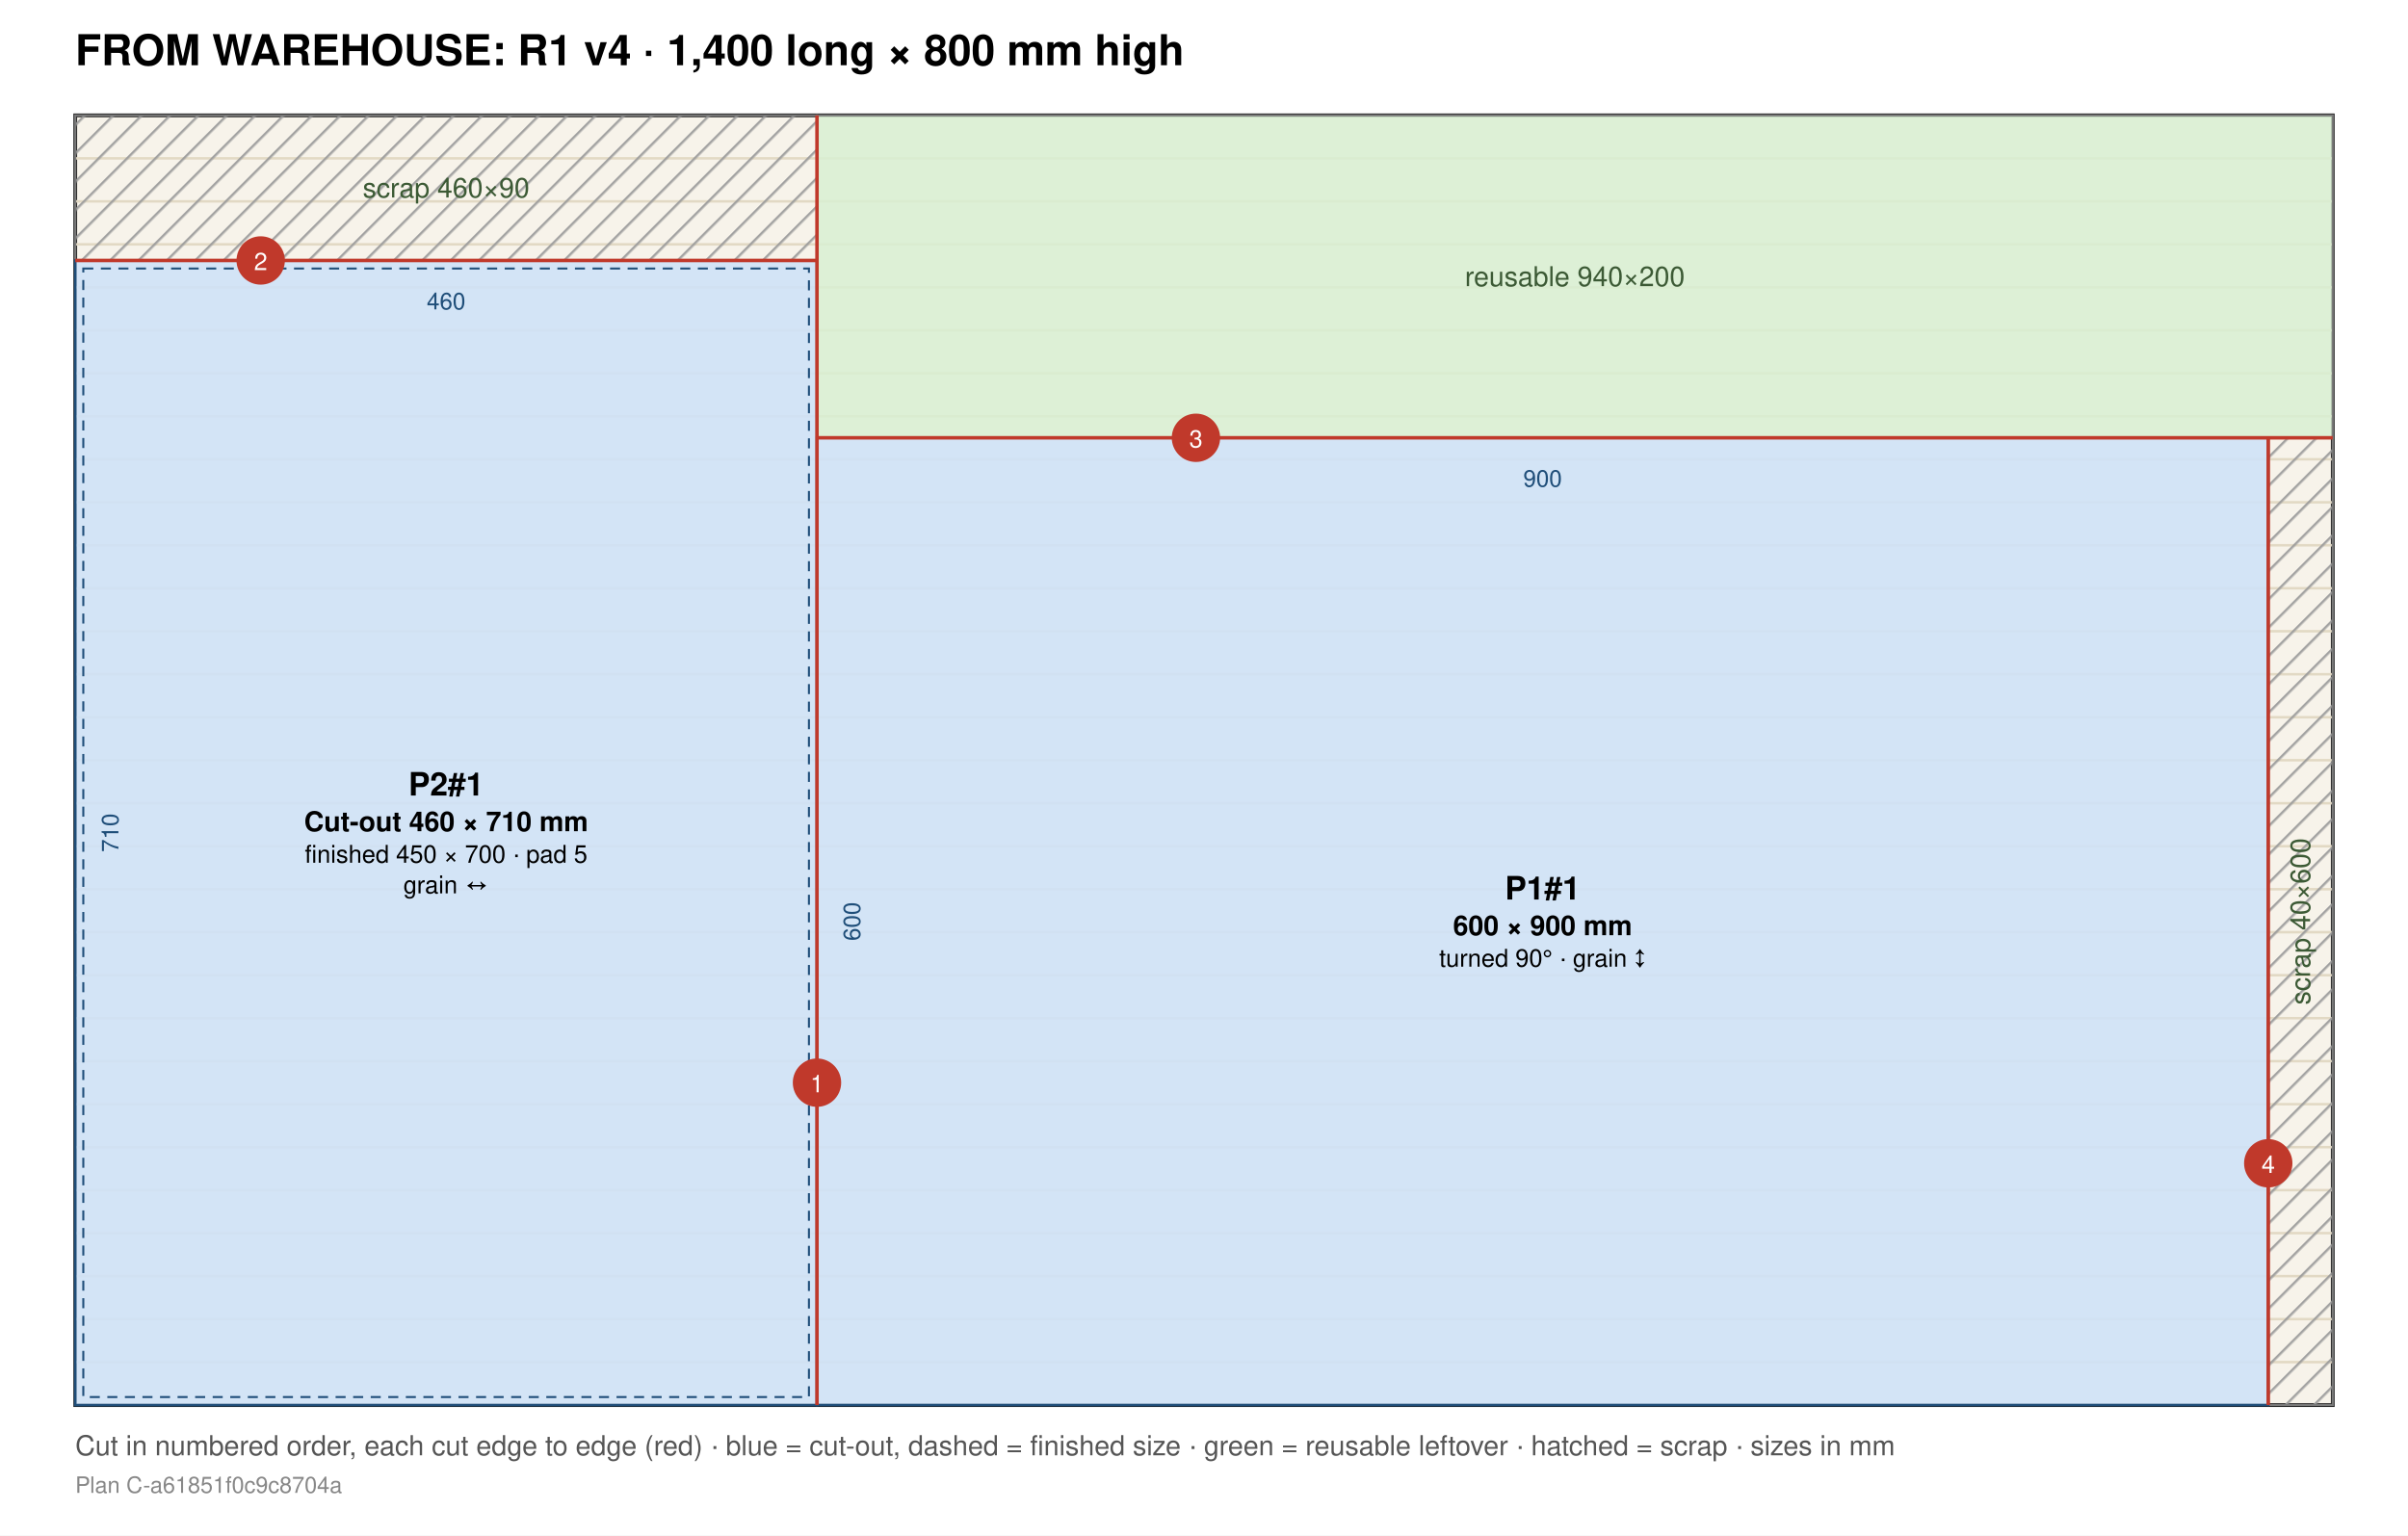
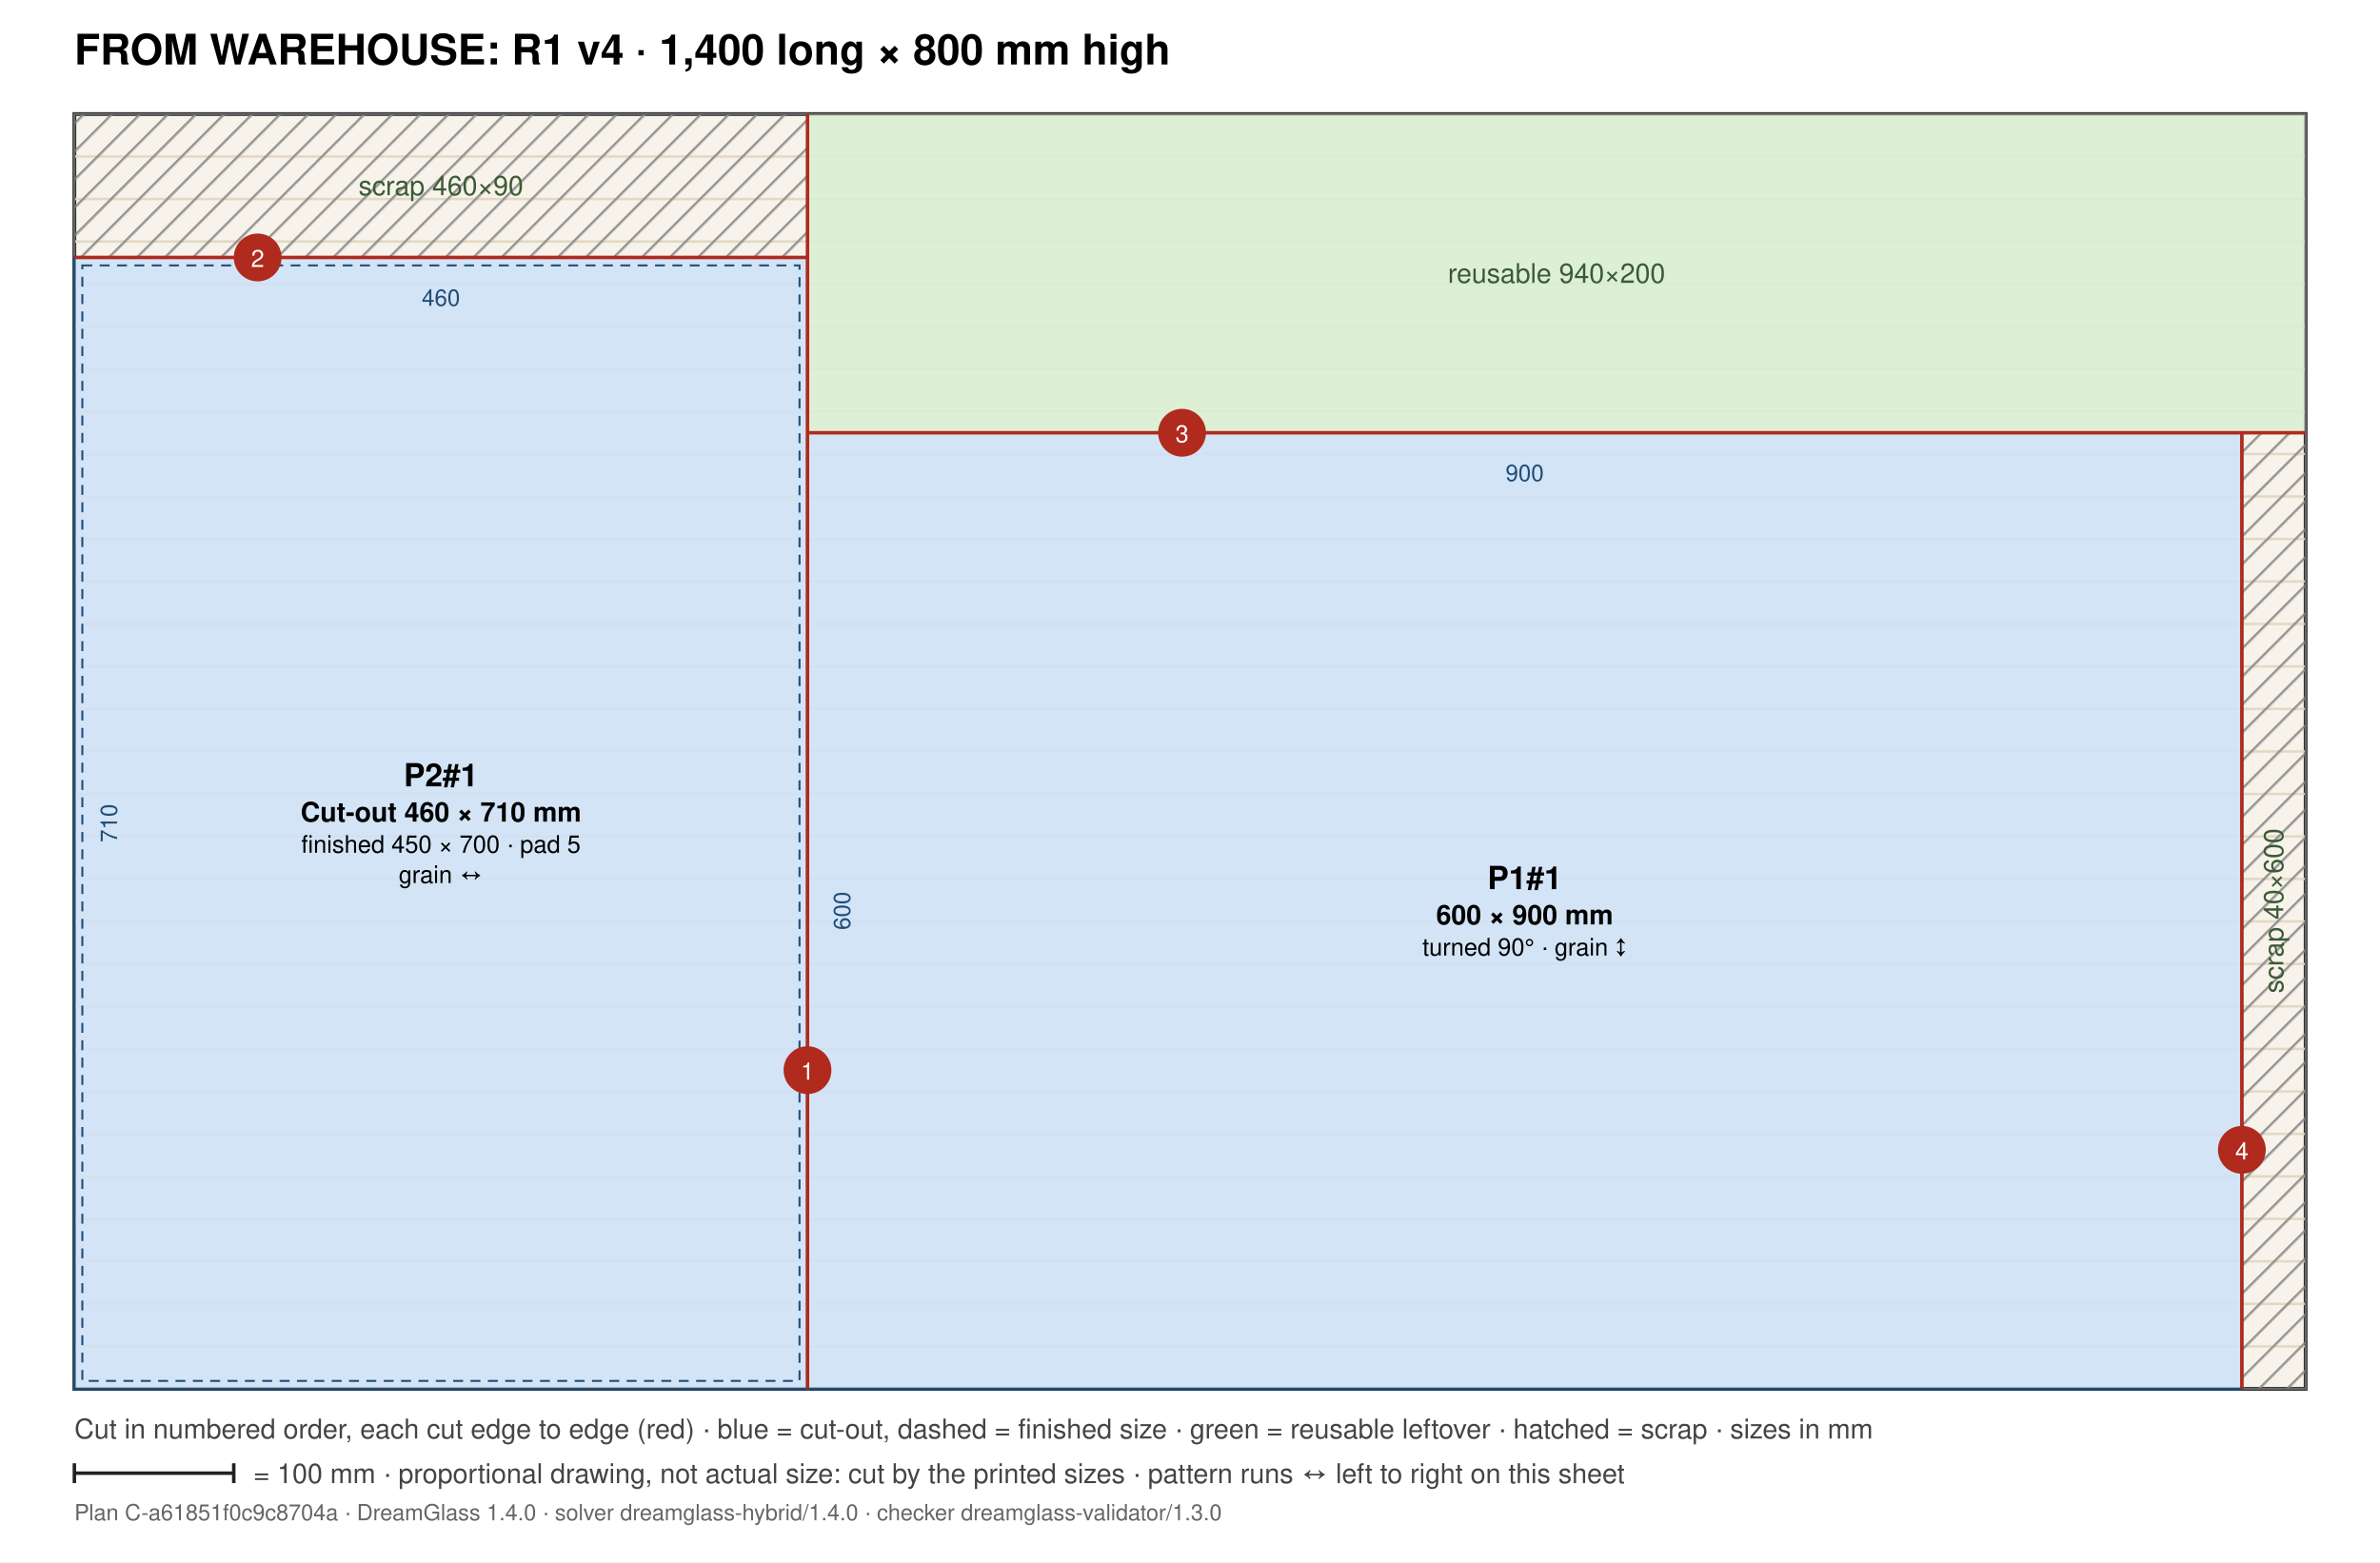
- <svg xmlns="http://www.w3.org/2000/svg" width="960" height="612.29" viewBox="0 0 960 612.29" font-family="Helvetica, Arial, sans-serif">
+ <svg xmlns="http://www.w3.org/2000/svg" width="960" height="630.29" viewBox="0 0 960 630.29" font-family="Helvetica, Arial, sans-serif" role="img" aria-label="Cutting sheet for warehouse piece R1, 1,400 mm long and 800 mm high: 2 pieces and 4 numbered cuts. The pieces, cuts and leftovers are also listed as tables with this drawing." data-drawing="723ef7ddcc">
  <defs>
-     <pattern id="hatch" width="8" height="8" patternUnits="userSpaceOnUse" patternTransform="rotate(45)">
-       <line x1="0" y1="0" x2="0" y2="8" stroke="#9a9a9a" stroke-width="2" />
+     <pattern id="hatch-723ef7ddcc" width="8" height="8" patternUnits="userSpaceOnUse" patternTransform="rotate(45)">
+       <line x1="0" y1="0" x2="0" y2="8" stroke="#8a8a8a" stroke-width="2" />
    </pattern>
  </defs>
  <rect width="100%" height="100%" fill="#ffffff" />
  <text x="30" y="26" font-size="17" font-weight="bold">FROM WAREHOUSE: R1 v4 · 1,400 long × 800 mm high</text>
  <rect x="30" y="46" width="900" height="514.29" fill="#f7f3ea" stroke="#222" stroke-width="1.5" />
  <g stroke="#e2d9c4" stroke-width="1">
    <line x1="30" y1="63.14" x2="930" y2="63.14" />
    <line x1="30" y1="80.29" x2="930" y2="80.29" />
    <line x1="30" y1="97.43" x2="930" y2="97.43" />
    <line x1="30" y1="114.57" x2="930" y2="114.57" />
    <line x1="30" y1="131.71" x2="930" y2="131.71" />
    <line x1="30" y1="148.86" x2="930" y2="148.86" />
    <line x1="30" y1="166" x2="930" y2="166" />
    <line x1="30" y1="183.14" x2="930" y2="183.14" />
    <line x1="30" y1="200.29" x2="930" y2="200.29" />
    <line x1="30" y1="217.43" x2="930" y2="217.43" />
    <line x1="30" y1="234.57" x2="930" y2="234.57" />
    <line x1="30" y1="251.71" x2="930" y2="251.71" />
    <line x1="30" y1="268.86" x2="930" y2="268.86" />
    <line x1="30" y1="286" x2="930" y2="286" />
    <line x1="30" y1="303.14" x2="930" y2="303.14" />
    <line x1="30" y1="320.29" x2="930" y2="320.29" />
    <line x1="30" y1="337.43" x2="930" y2="337.43" />
    <line x1="30" y1="354.57" x2="930" y2="354.57" />
    <line x1="30" y1="371.71" x2="930" y2="371.71" />
    <line x1="30" y1="388.86" x2="930" y2="388.86" />
    <line x1="30" y1="406" x2="930" y2="406" />
    <line x1="30" y1="423.14" x2="930" y2="423.14" />
    <line x1="30" y1="440.29" x2="930" y2="440.29" />
    <line x1="30" y1="457.43" x2="930" y2="457.43" />
    <line x1="30" y1="474.57" x2="930" y2="474.57" />
    <line x1="30" y1="491.71" x2="930" y2="491.71" />
    <line x1="30" y1="508.86" x2="930" y2="508.86" />
    <line x1="30" y1="526" x2="930" y2="526" />
    <line x1="30" y1="543.14" x2="930" y2="543.14" />
  </g>
-   <rect x="30" y="46" width="295.71" height="57.86" fill="url(#hatch)" fill-opacity="0.85" stroke="#7a7a7a" stroke-width="0.8" />
+   <rect data-leftover="R1/r1" x="30" y="46" width="295.71" height="57.86" fill="url(#hatch-723ef7ddcc)" fill-opacity="0.85" stroke="#6a6a6a" stroke-width="0.8" />
  <text x="177.86" y="78.75" font-size="10.93" text-anchor="middle" fill="#3c5a35">scrap 460×90</text>
-   <rect x="904.29" y="174.57" width="25.71" height="385.71" fill="url(#hatch)" fill-opacity="0.85" stroke="#7a7a7a" stroke-width="0.8" />
+   <rect data-leftover="R1/r2" x="904.29" y="174.57" width="25.71" height="385.71" fill="url(#hatch-723ef7ddcc)" fill-opacity="0.85" stroke="#6a6a6a" stroke-width="0.8" />
  <text x="917.14" y="371.25" font-size="10.93" text-anchor="middle" fill="#3c5a35" transform="rotate(-90 917.14 367.43)">scrap 40×600</text>
-   <rect x="325.71" y="46" width="604.29" height="128.57" fill="#d8f0d2" fill-opacity="0.85" stroke="#7a7a7a" stroke-width="0.8" />
+   <rect data-leftover="R1/r3" x="325.71" y="46" width="604.29" height="128.57" fill="#d8f0d2" fill-opacity="0.85" stroke="#6a6a6a" stroke-width="0.8" />
  <text x="627.86" y="114.11" font-size="10.93" text-anchor="middle" fill="#3c5a35">reusable 940×200</text>
-   <rect x="30" y="103.86" width="295.71" height="456.43" fill="#cfe2f7" fill-opacity="0.9" stroke="#1f4e79" stroke-width="1" />
+   <rect data-piece="P2#1" x="30" y="103.86" width="295.71" height="456.43" fill="#cfe2f7" fill-opacity="0.9" stroke="#1f4e79" stroke-width="1" />
  <rect x="33.21" y="107.07" width="289.29" height="450" fill="none" stroke="#1f4e79" stroke-dasharray="4 3" stroke-width="0.8" />
  <text x="177.86" y="123.37" font-size="9.26" text-anchor="middle" fill="#1f4e79">460</text>
  <text x="47.2" y="332.07" font-size="9.26" text-anchor="middle" fill="#1f4e79" transform="rotate(-90 47.2 332.07)">710</text>
  <text x="177.86" y="317.21" font-size="12.86" font-weight="bold" text-anchor="middle">P2#1</text>
  <text x="177.86" y="331.44" font-size="10.93" font-weight="bold" text-anchor="middle">Cut-out 460 × 710 mm</text>
  <text x="177.86" y="344.01" font-size="9.77" text-anchor="middle">finished 450 × 700 · pad 5</text>
  <text x="177.86" y="356.22" font-size="9.77" text-anchor="middle">grain ↔</text>
-   <rect x="325.71" y="174.57" width="578.57" height="385.71" fill="#cfe2f7" fill-opacity="0.9" stroke="#1f4e79" stroke-width="1" />
+   <rect data-piece="P1#1" x="325.71" y="174.57" width="578.57" height="385.71" fill="#cfe2f7" fill-opacity="0.9" stroke="#1f4e79" stroke-width="1" />
  <text x="615" y="194.08" font-size="9.26" text-anchor="middle" fill="#1f4e79">900</text>
  <text x="342.91" y="367.43" font-size="9.26" text-anchor="middle" fill="#1f4e79" transform="rotate(-90 342.91 367.43)">600</text>
  <text x="615" y="358.67" font-size="12.86" font-weight="bold" text-anchor="middle">P1#1</text>
  <text x="615" y="372.91" font-size="10.93" font-weight="bold" text-anchor="middle">600 × 900 mm</text>
  <text x="615" y="385.47" font-size="9.77" text-anchor="middle">turned 90° · grain ↕</text>
-   <line x1="325.71" y1="560.29" x2="325.71" y2="46" stroke="#c0392b" stroke-width="1.4" />
-   <circle cx="325.71" cy="431.71" r="9.64" fill="#c0392b" />
-   <text x="325.71" y="435.57" font-size="9.64" text-anchor="middle" fill="#fff">1</text>
-   <line x1="30" y1="103.86" x2="325.71" y2="103.86" stroke="#c0392b" stroke-width="1.4" />
-   <circle cx="103.93" cy="103.86" r="9.64" fill="#c0392b" />
-   <text x="103.93" y="107.71" font-size="9.64" text-anchor="middle" fill="#fff">2</text>
-   <line x1="325.71" y1="174.57" x2="930" y2="174.57" stroke="#c0392b" stroke-width="1.4" />
-   <circle cx="476.79" cy="174.57" r="9.64" fill="#c0392b" />
-   <text x="476.79" y="178.43" font-size="9.64" text-anchor="middle" fill="#fff">3</text>
-   <line x1="904.29" y1="560.29" x2="904.29" y2="174.57" stroke="#c0392b" stroke-width="1.4" />
-   <circle cx="904.29" cy="463.86" r="9.64" fill="#c0392b" />
-   <text x="904.29" y="467.71" font-size="9.64" text-anchor="middle" fill="#fff">4</text>
-   <text x="30" y="580.29" font-size="11" fill="#555">Cut in numbered order, each cut edge to edge (red) · blue = cut-out, dashed = finished size · green = reusable leftover · hatched = scrap · sizes in mm</text>
-   <text x="30" y="595.29" font-size="9" fill="#888">Plan C-a61851f0c9c8704a</text>
+   <g data-cut="1">
+     <line x1="325.71" y1="560.29" x2="325.71" y2="46" stroke="#b02a1d" stroke-width="1.4" />
+     <circle cx="325.71" cy="431.71" r="9.64" fill="#b02a1d" />
+     <text x="325.71" y="435.57" font-size="9.64" text-anchor="middle" fill="#fff">1</text>
+   </g>
+   <g data-cut="2">
+     <line x1="30" y1="103.86" x2="325.71" y2="103.86" stroke="#b02a1d" stroke-width="1.4" />
+     <circle cx="103.93" cy="103.86" r="9.64" fill="#b02a1d" />
+     <text x="103.93" y="107.71" font-size="9.64" text-anchor="middle" fill="#fff">2</text>
+   </g>
+   <g data-cut="3">
+     <line x1="325.71" y1="174.57" x2="930" y2="174.57" stroke="#b02a1d" stroke-width="1.4" />
+     <circle cx="476.79" cy="174.57" r="9.64" fill="#b02a1d" />
+     <text x="476.79" y="178.43" font-size="9.64" text-anchor="middle" fill="#fff">3</text>
+   </g>
+   <g data-cut="4">
+     <line x1="904.29" y1="560.29" x2="904.29" y2="174.57" stroke="#b02a1d" stroke-width="1.4" />
+     <circle cx="904.29" cy="463.86" r="9.64" fill="#b02a1d" />
+     <text x="904.29" y="467.71" font-size="9.64" text-anchor="middle" fill="#fff">4</text>
+   </g>
+   <text x="30" y="580.29" font-size="11" fill="#444">Cut in numbered order, each cut edge to edge (red) · blue = cut-out, dashed = finished size · green = reusable leftover · hatched = scrap · sizes in mm</text>
+   <g stroke="#222" stroke-width="1.4">
+     <line x1="30" y1="594.29" x2="94.29" y2="594.29" />
+     <line x1="30" y1="590.29" x2="30" y2="598.29" />
+     <line x1="94.29" y1="590.29" x2="94.29" y2="598.29" />
+   </g>
+   <text x="102.29" y="598.29" font-size="11" fill="#444">= 100 mm · proportional drawing, not actual size: cut by the printed sizes · pattern runs ↔ left to right on this sheet</text>
+   <text x="30" y="613.29" font-size="9" fill="#666">Plan C-a61851f0c9c8704a · DreamGlass 1.4.0 · solver dreamglass-hybrid/1.4.0 · checker dreamglass-validator/1.3.0</text>
</svg>
